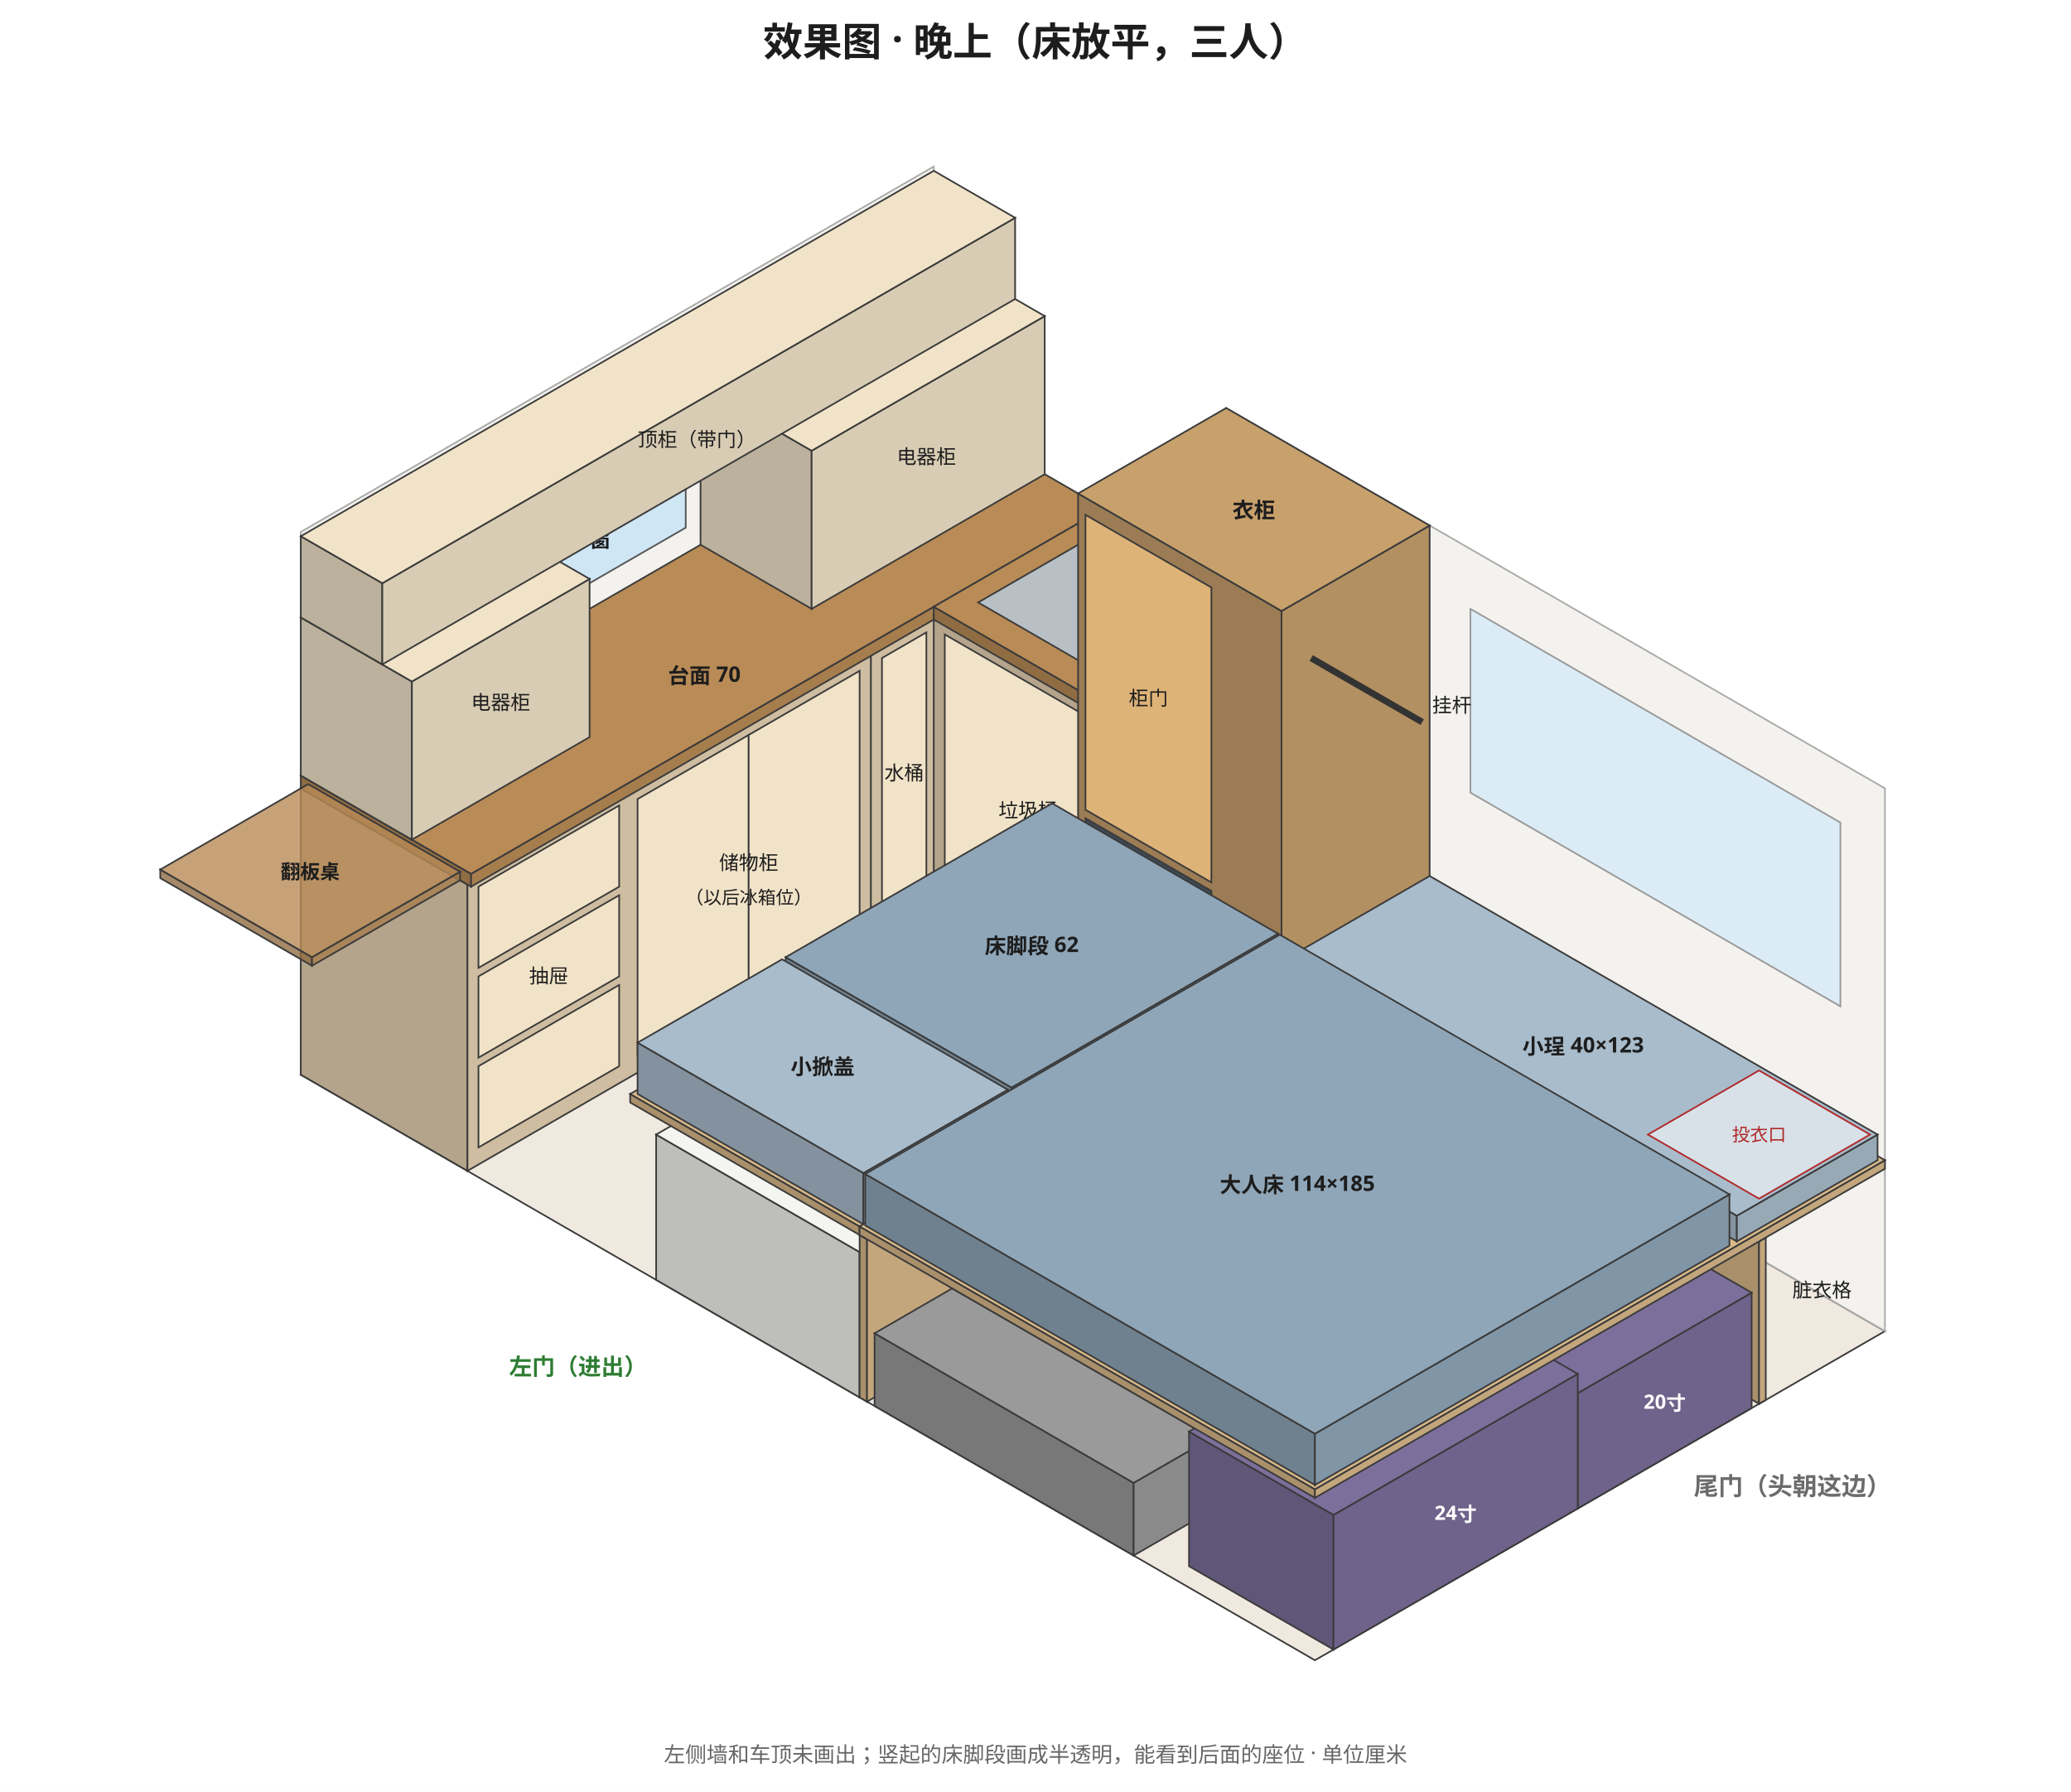
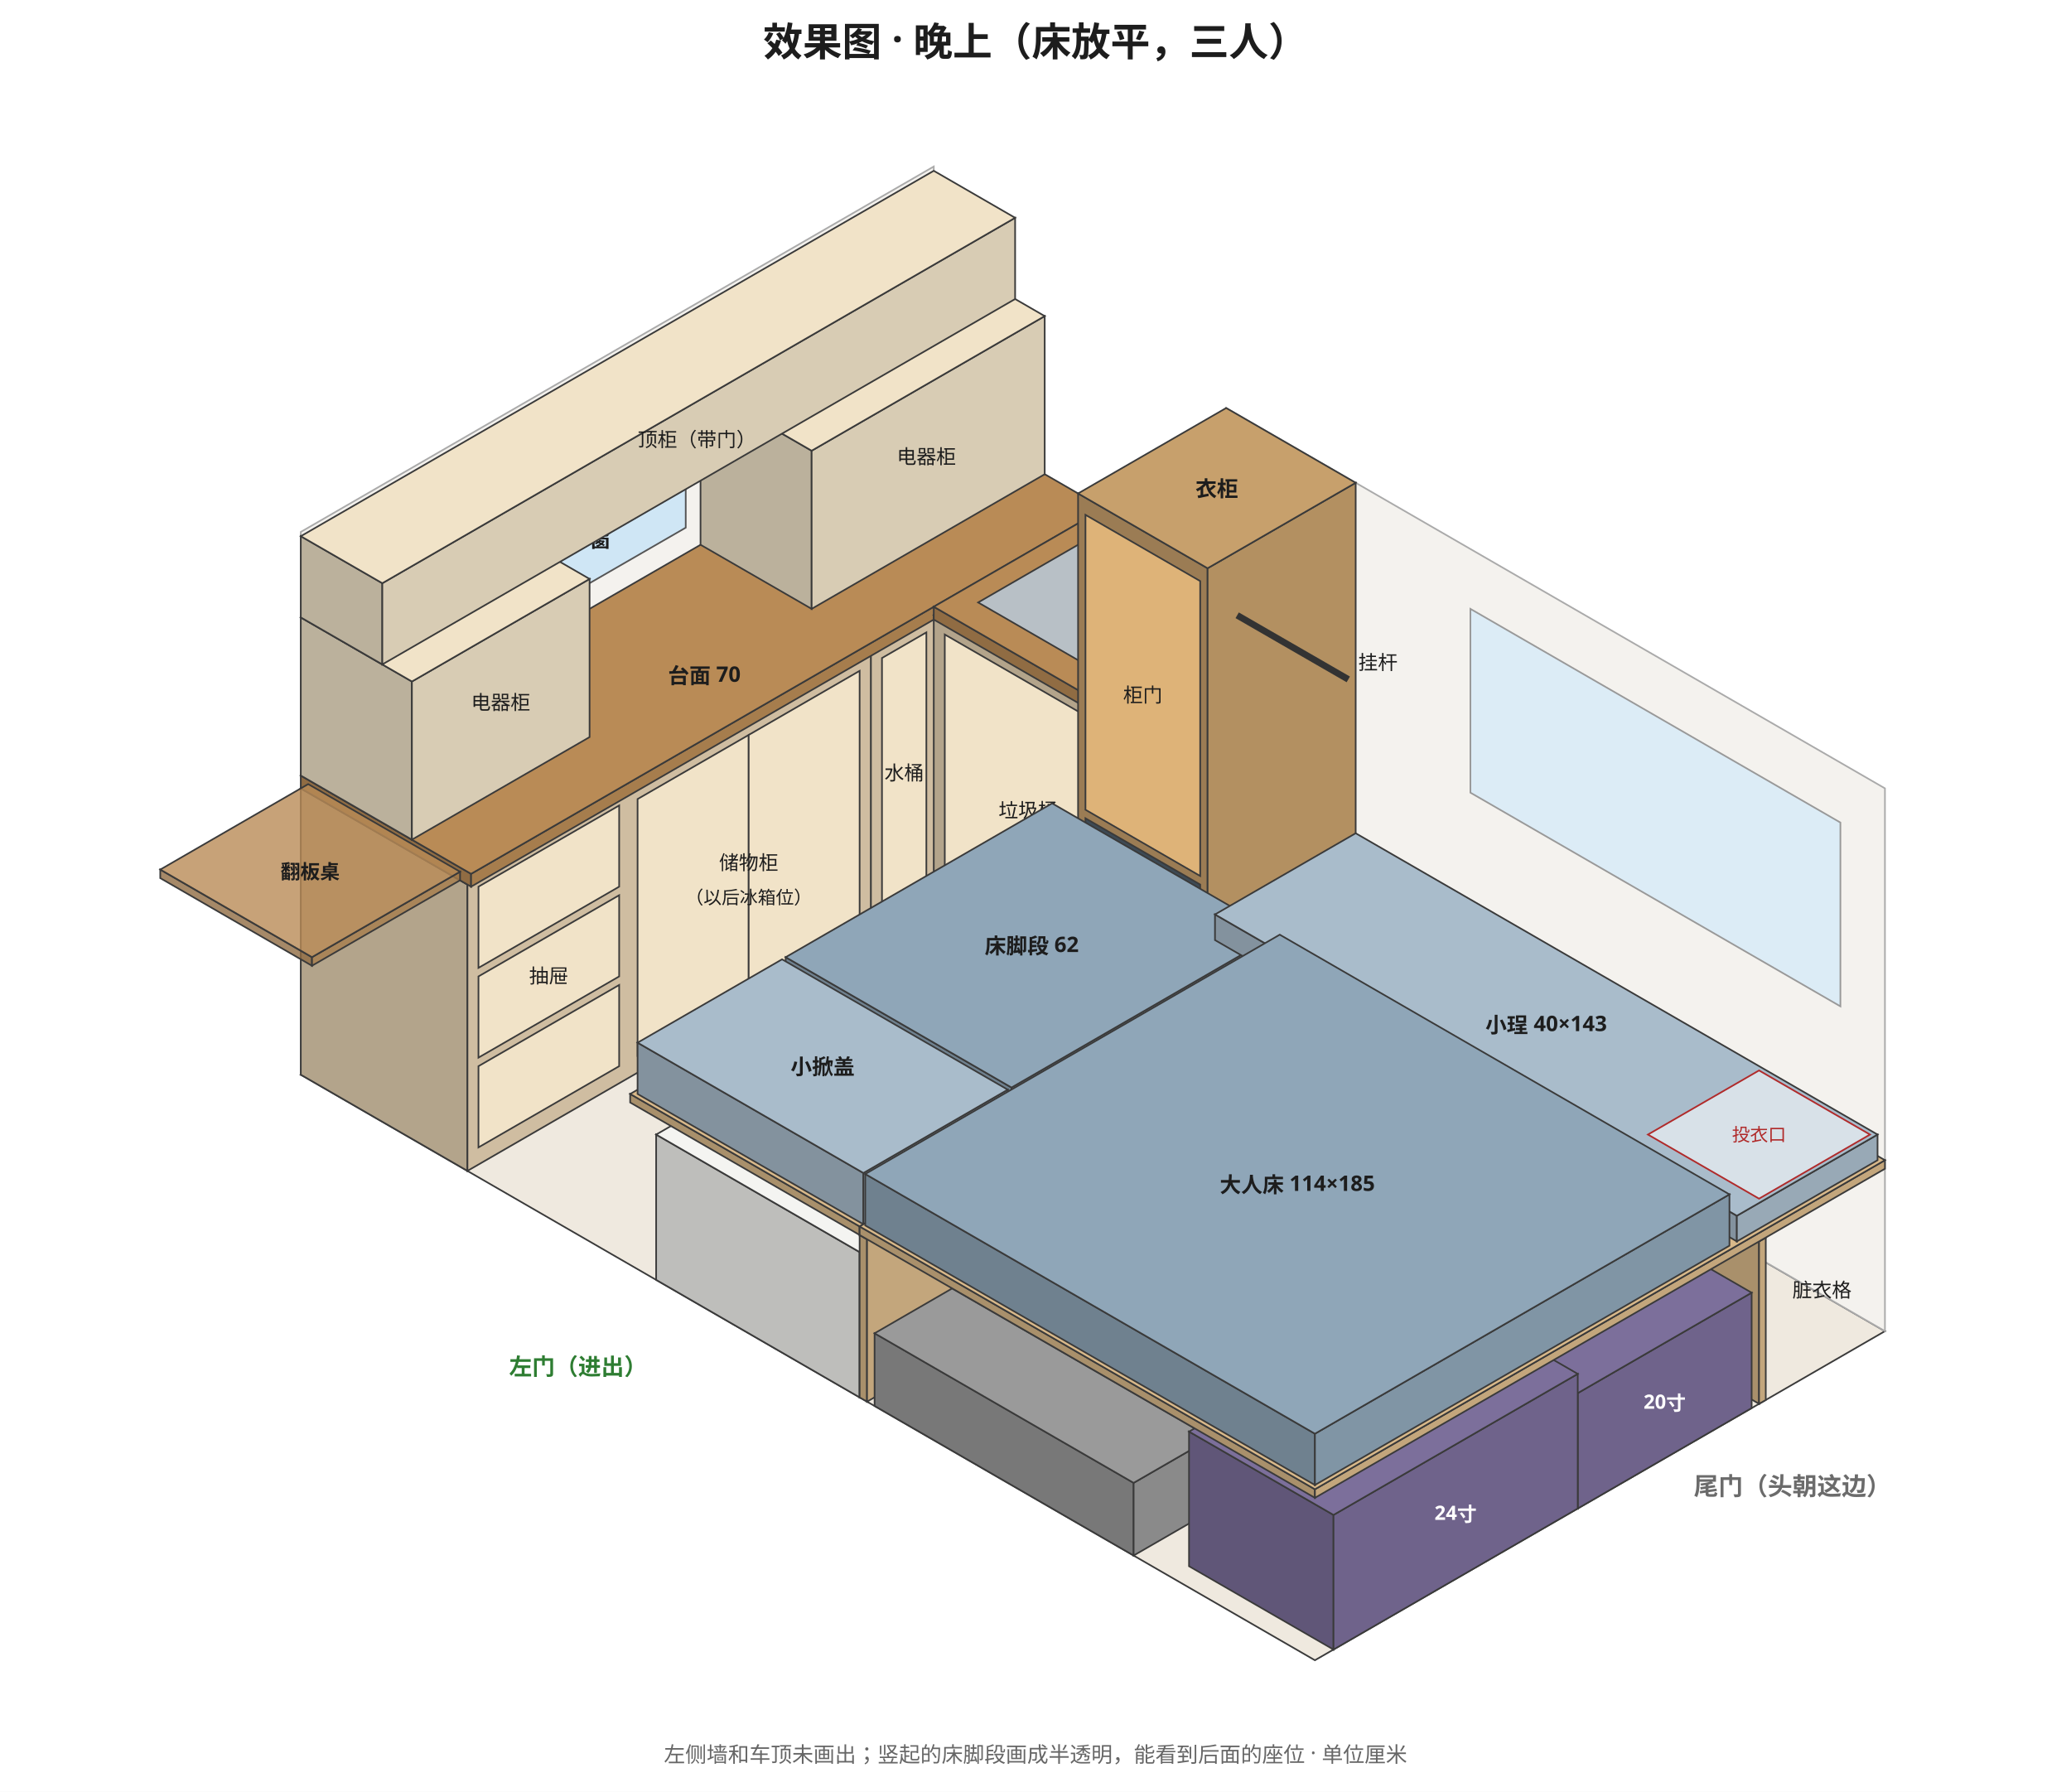
<svg xmlns="http://www.w3.org/2000/svg" width="1260" height="1090" viewBox="0 0 1260 1090" font-family="WenQuanYi Zen Hei, sans-serif">
  <rect width="1260" height="1090" fill="#ffffff" />
  <text x="630.0" y="34" font-size="24" text-anchor="middle" fill="#1d1d1d" font-weight="bold">效果图 · 晚上（床放平，三人）</text>
  <polygon points="800.0,1010.0 1146.8,809.8 746.0,578.4 784.2,556.3 568.1,431.5 183.0,653.8" fill="#efe9df" fill-opacity="1.0" stroke="#3a3a3a" stroke-width="1" />
  <polygon points="1146.8,809.8 746.0,578.4 746.0,248.2 1146.8,479.6" fill="#f3f1ec" fill-opacity="0.9" stroke="#aaa" stroke-width="1" />
  <polygon points="183.0,653.8 568.1,431.5 568.1,101.3 183.0,323.6" fill="#f3f1ec" fill-opacity="0.9" stroke="#aaa" stroke-width="1" />
  <polygon points="300.1,388.6 417.2,321.0 417.2,269.0 300.1,336.6" fill="#cfe6f5" fill-opacity="1" stroke="#555" stroke-width="1" />
  <text x="358.7" y="332.8" font-size="13" text-anchor="middle" fill="#1d1d1d" font-weight="bold">小窗</text>
  <polygon points="1119.7,612.2 894.6,482.2 894.6,370.4 1119.7,500.4" fill="#dcecf6" fill-opacity="1" stroke="#999" stroke-width="1" />
  <polygon points="529.8,570.6 428.5,512.1 428.5,337.9 529.8,396.4" fill="#b3a48b" fill-opacity="1.0" stroke="#3a3a3a" stroke-width="1" />
  <polygon points="529.8,570.6 669.4,490.0 669.4,315.8 529.8,396.4" fill="#cfbda1" fill-opacity="1.0" stroke="#3a3a3a" stroke-width="1" />
  <polygon points="529.8,396.4 669.4,315.8 568.1,257.3 428.5,337.9" fill="#e6d3b3" fill-opacity="1.0" stroke="#3a3a3a" stroke-width="1" />
  <polygon points="536.6,556.3 563.6,540.7 563.6,384.7 536.6,400.3" fill="#f1e3c8" fill-opacity="1.0" stroke="#3a3a3a" stroke-width="1" />
  <text x="550.1" y="474.5" font-size="12" text-anchor="middle" fill="#1d1d1d">水桶</text>
  <polygon points="284.4,712.3 183.0,653.8 183.0,479.6 284.4,538.1" fill="#b3a48b" fill-opacity="1.0" stroke="#3a3a3a" stroke-width="1" />
  <polygon points="284.4,712.3 529.8,570.6 529.8,396.4 284.4,538.1" fill="#cfbda1" fill-opacity="1.0" stroke="#3a3a3a" stroke-width="1" />
  <polygon points="284.4,538.1 529.8,396.4 428.5,337.9 183.0,479.6" fill="#e6d3b3" fill-opacity="1.0" stroke="#3a3a3a" stroke-width="1" />
  <polygon points="291.1,698.0 376.7,648.6 376.7,599.2 291.1,648.6" fill="#f1e3c8" fill-opacity="1.0" stroke="#3a3a3a" stroke-width="1" />
  <polygon points="291.1,643.4 376.7,594.0 376.7,544.6 291.1,594.0" fill="#f1e3c8" fill-opacity="1.0" stroke="#3a3a3a" stroke-width="1" />
  <text x="333.9" y="598.0" font-size="12" text-anchor="middle" fill="#1d1d1d">抽屉</text>
  <polygon points="291.1,588.8 376.7,539.4 376.7,490.0 291.1,539.4" fill="#f1e3c8" fill-opacity="1.0" stroke="#3a3a3a" stroke-width="1" />
  <polygon points="387.9,642.1 455.5,603.1 455.5,447.1 387.9,486.1" fill="#f1e3c8" fill-opacity="1.0" stroke="#3a3a3a" stroke-width="1" />
  <polygon points="455.5,603.1 523.0,564.1 523.0,408.1 455.5,447.1" fill="#f1e3c8" fill-opacity="1.0" stroke="#3a3a3a" stroke-width="1" />
  <text x="455.5" y="529.1" font-size="12" text-anchor="middle" fill="#1d1d1d">储物柜</text>
  <text x="455.5" y="549.9" font-size="11" text-anchor="middle" fill="#1d1d1d">（以后冰箱位）</text>
  <polygon points="286.6,539.4 183.0,479.6 183.0,471.8 286.6,531.6" fill="#906c43" fill-opacity="1.0" stroke="#3a3a3a" stroke-width="1" />
  <polygon points="286.6,539.4 671.7,317.1 671.7,309.3 286.6,531.6" fill="#a67d4d" fill-opacity="1.0" stroke="#3a3a3a" stroke-width="1" />
  <polygon points="286.6,531.6 671.7,309.3 568.1,249.5 183.0,471.8" fill="#b98b56" fill-opacity="1.0" stroke="#3a3a3a" stroke-width="1" />
  <text x="428.5" y="415.7" font-size="13" text-anchor="middle" fill="#1d1d1d" font-weight="bold">台面 70</text>
  <polygon points="493.8,370.4 426.2,331.4 426.2,235.2 493.8,274.2" fill="#bbb19c" fill-opacity="1.0" stroke="#3a3a3a" stroke-width="1" />
  <polygon points="493.8,370.4 635.6,288.5 635.6,192.3 493.8,274.2" fill="#d8ccb4" fill-opacity="1.0" stroke="#3a3a3a" stroke-width="1" />
  <polygon points="493.8,274.2 635.6,192.3 568.1,153.3 426.2,235.2" fill="#f1e3c8" fill-opacity="1.0" stroke="#3a3a3a" stroke-width="1" />
  <text x="563.6" y="282.1" font-size="12" text-anchor="middle" fill="#1d1d1d">电器柜</text>
  <polygon points="250.6,510.8 183.0,471.8 183.0,375.6 250.6,414.6" fill="#bbb19c" fill-opacity="1.0" stroke="#3a3a3a" stroke-width="1" />
  <polygon points="250.6,510.8 358.7,448.4 358.7,352.2 250.6,414.6" fill="#d8ccb4" fill-opacity="1.0" stroke="#3a3a3a" stroke-width="1" />
  <polygon points="250.6,414.6 358.7,352.2 291.1,313.2 183.0,375.6" fill="#f1e3c8" fill-opacity="1.0" stroke="#3a3a3a" stroke-width="1" />
  <text x="304.6" y="431.6" font-size="12" text-anchor="middle" fill="#1d1d1d">电器柜</text>
  <polygon points="232.6,404.2 183.0,375.6 183.0,326.2 232.6,354.8" fill="#bbb19c" fill-opacity="1.0" stroke="#3a3a3a" stroke-width="1" />
  <polygon points="232.6,404.2 617.6,181.9 617.6,132.5 232.6,354.8" fill="#d8ccb4" fill-opacity="1.0" stroke="#3a3a3a" stroke-width="1" />
  <polygon points="232.6,354.8 617.6,132.5 568.1,103.9 183.0,326.2" fill="#f1e3c8" fill-opacity="1.0" stroke="#3a3a3a" stroke-width="1" />
  <text x="424.0" y="271.7" font-size="12" text-anchor="middle" fill="#1d1d1d">顶柜（带门）</text>
  <polygon points="189.8,587.5 97.5,534.2 97.5,529.0 189.8,582.3" fill="#906c43" fill-opacity="0.8" stroke="#3a3a3a" stroke-width="1" />
  <polygon points="189.8,587.5 279.9,535.5 279.9,530.3 189.8,582.3" fill="#a67d4d" fill-opacity="0.8" stroke="#3a3a3a" stroke-width="1" />
  <polygon points="189.8,582.3 279.9,530.3 187.5,477.0 97.5,529.0" fill="#b98b56" fill-opacity="0.8" stroke="#3a3a3a" stroke-width="1" />
  <text x="188.7" y="534.6" font-size="12" text-anchor="middle" fill="#1d1d1d" font-weight="bold">翻板桌</text>
  <polygon points="682.9,614.8 568.1,548.5 568.1,374.3 682.9,440.6" fill="#b3a48b" fill-opacity="1.0" stroke="#3a3a3a" stroke-width="1" />
  <polygon points="682.9,614.8 784.2,556.3 784.2,382.1 682.9,440.6" fill="#cfbda1" fill-opacity="1.0" stroke="#3a3a3a" stroke-width="1" />
  <polygon points="682.9,440.6 784.2,382.1 669.4,315.8 568.1,374.3" fill="#e6d3b3" fill-opacity="1.0" stroke="#3a3a3a" stroke-width="1" />
  <polygon points="676.2,600.5 574.8,542.0 574.8,386.0 676.2,444.5" fill="#f1e3c8" fill-opacity="1.0" stroke="#3a3a3a" stroke-width="1" />
  <text x="625.5" y="497.3" font-size="12" text-anchor="middle" fill="#1d1d1d">垃圾桶</text>
  <polygon points="682.9,443.2 568.1,376.9 568.1,369.1 682.9,435.4" fill="#906c43" fill-opacity="1.0" stroke="#3a3a3a" stroke-width="1" />
  <polygon points="682.9,443.2 786.5,383.4 786.5,375.6 682.9,435.4" fill="#a67d4d" fill-opacity="1.0" stroke="#3a3a3a" stroke-width="1" />
  <polygon points="682.9,435.4 786.5,375.6 671.7,309.3 568.1,369.1" fill="#b98b56" fill-opacity="1.0" stroke="#3a3a3a" stroke-width="1" />
  <polygon points="678.4,414.6 752.7,371.7 669.4,323.6 595.1,366.5" fill="#b8c0c6" fill-opacity="1.0" stroke="#3a3a3a" stroke-width="1" />
  <text x="675.0" y="376.1" font-size="13" text-anchor="middle" fill="#1d1d1d" font-weight="bold">水槽</text>
-   <polygon points="779.7,701.9 655.9,630.4 655.9,300.2 779.7,371.7" fill="#9b7c54" fill-opacity="1.0" stroke="#3a3a3a" stroke-width="1" />
-   <polygon points="779.7,701.9 869.8,649.9 869.8,319.7 779.7,371.7" fill="#b39061" fill-opacity="1.0" stroke="#3a3a3a" stroke-width="1" />
-   <polygon points="779.7,371.7 869.8,319.7 746.0,248.2 655.9,300.2" fill="#c7a06c" fill-opacity="1.0" stroke="#3a3a3a" stroke-width="1" />
-   <text x="762.8" y="315.0" font-size="13" text-anchor="middle" fill="#1d1d1d" font-weight="bold">衣柜</text>
-   <polygon points="737.0,536.8 660.4,492.6 660.4,313.2 737.0,357.4" fill="#deb378" fill-opacity="1.0" stroke="#3a3a3a" stroke-width="1" />
-   <text x="698.7" y="429.0" font-size="12" text-anchor="middle" fill="#1d1d1d">柜门</text>
-   <polygon points="737.0,586.2 660.4,542.0 660.4,497.8 737.0,542.0" fill="#3d4a55" fill-opacity="1.0" stroke="#3a3a3a" stroke-width="1" />
-   <text x="698.7" y="546.0" font-size="12" text-anchor="middle" fill="#ffffff">电源面板</text>
+   <polygon points="734.7,675.9 655.9,630.4 655.9,300.2 734.7,345.7" fill="#9b7c54" fill-opacity="1.0" stroke="#3a3a3a" stroke-width="1" />
+   <polygon points="734.7,675.9 824.8,623.9 824.8,293.7 734.7,345.7" fill="#b39061" fill-opacity="1.0" stroke="#3a3a3a" stroke-width="1" />
+   <polygon points="734.7,345.7 824.8,293.7 746.0,248.2 655.9,300.2" fill="#c7a06c" fill-opacity="1.0" stroke="#3a3a3a" stroke-width="1" />
+   <text x="740.3" y="302.0" font-size="13" text-anchor="middle" fill="#1d1d1d" font-weight="bold">衣柜</text>
+   <polygon points="730.2,532.9 660.4,492.6 660.4,313.2 730.2,353.5" fill="#deb378" fill-opacity="1.0" stroke="#3a3a3a" stroke-width="1" />
+   <text x="695.3" y="427.1" font-size="12" text-anchor="middle" fill="#1d1d1d">柜门</text>
+   <polygon points="730.2,582.3 660.4,542.0 660.4,497.8 730.2,538.1" fill="#3d4a55" fill-opacity="1.0" stroke="#3a3a3a" stroke-width="1" />
+   <text x="695.3" y="544.1" font-size="12" text-anchor="middle" fill="#ffffff">电源</text>
+   <polygon points="779.7,701.9 734.7,675.9 734.7,571.9 779.7,597.9" fill="#9c8058" fill-opacity="1.0" stroke="#3a3a3a" stroke-width="1" />
+   <polygon points="779.7,701.9 869.8,649.9 869.8,545.9 779.7,597.9" fill="#b49466" fill-opacity="1.0" stroke="#3a3a3a" stroke-width="1" />
+   <polygon points="779.7,597.9 869.8,545.9 824.8,519.9 734.7,571.9" fill="#c9a572" fill-opacity="1.0" stroke="#3a3a3a" stroke-width="1" />
  <polygon points="613.1,798.1 489.3,726.6 489.3,646.0 613.1,717.5" fill="#9c8058" fill-opacity="1.0" stroke="#3a3a3a" stroke-width="1" />
  <polygon points="613.1,798.1 779.7,701.9 779.7,621.3 613.1,717.5" fill="#b49466" fill-opacity="1.0" stroke="#3a3a3a" stroke-width="1" />
  <polygon points="613.1,717.5 779.7,621.3 655.9,549.8 489.3,646.0" fill="#c9a572" fill-opacity="1.0" stroke="#3a3a3a" stroke-width="1" />
  <polygon points="613.1,717.5 489.3,646.0 489.3,638.2 613.1,709.7" fill="#4a5057" fill-opacity="1.0" stroke="#3a3a3a" stroke-width="1" />
  <polygon points="613.1,717.5 779.7,621.3 779.7,613.5 613.1,709.7" fill="#555c64" fill-opacity="1.0" stroke="#3a3a3a" stroke-width="1" />
  <polygon points="613.1,709.7 779.7,613.5 655.9,542.0 489.3,638.2" fill="#5f6770" fill-opacity="1.0" stroke="#3a3a3a" stroke-width="1" />
  <polygon points="523.0,850.1 399.2,778.6 399.2,690.2 523.0,761.7" fill="#bebebb" fill-opacity="1.0" stroke="#3a3a3a" stroke-width="1" />
  <polygon points="523.0,850.1 613.1,798.1 613.1,709.7 523.0,761.7" fill="#dbdbd8" fill-opacity="1.0" stroke="#3a3a3a" stroke-width="1" />
  <polygon points="523.0,761.7 613.1,709.7 489.3,638.2 399.2,690.2" fill="#f4f4f1" fill-opacity="1.0" stroke="#3a3a3a" stroke-width="1" />
  <polygon points="613.1,699.3 473.5,618.7 473.5,613.5 613.1,694.1" fill="#a9906b" fill-opacity="1.0" stroke="#3a3a3a" stroke-width="1" />
  <polygon points="613.1,699.3 779.7,603.1 779.7,597.9 613.1,694.1" fill="#c3a67c" fill-opacity="1.0" stroke="#3a3a3a" stroke-width="1" />
  <polygon points="613.1,694.1 779.7,597.9 640.1,517.3 473.5,613.5" fill="#d9b98a" fill-opacity="1.0" stroke="#3a3a3a" stroke-width="1" />
  <polygon points="615.4,692.8 478.0,613.5 478.0,582.3 615.4,661.6" fill="#6f818f" fill-opacity="1.0" stroke="#3a3a3a" stroke-width="1" />
  <polygon points="615.4,692.8 777.5,599.2 777.5,568.0 615.4,661.6" fill="#8095a5" fill-opacity="1.0" stroke="#3a3a3a" stroke-width="1" />
  <polygon points="615.4,661.6 777.5,568.0 640.1,488.7 478.0,582.3" fill="#8fa6b8" fill-opacity="1.0" stroke="#3a3a3a" stroke-width="1" />
  <text x="627.7" y="580.1" font-size="13" text-anchor="middle" fill="#1d1d1d" font-weight="bold">床脚段 62</text>
  <polygon points="523.0,751.3 383.4,670.7 383.4,665.5 523.0,746.1" fill="#a9906b" fill-opacity="1.0" stroke="#3a3a3a" stroke-width="1" />
  <polygon points="523.0,751.3 613.1,699.3 613.1,694.1 523.0,746.1" fill="#c3a67c" fill-opacity="1.0" stroke="#3a3a3a" stroke-width="1" />
  <polygon points="523.0,746.1 613.1,694.1 473.5,613.5 383.4,665.5" fill="#d9b98a" fill-opacity="1.0" stroke="#3a3a3a" stroke-width="1" />
  <polygon points="525.3,744.8 387.9,665.5 387.9,634.3 525.3,713.6" fill="#83929e" fill-opacity="1.0" stroke="#3a3a3a" stroke-width="1" />
  <polygon points="525.3,744.8 613.1,694.1 613.1,662.9 525.3,713.6" fill="#98a9b6" fill-opacity="1.0" stroke="#3a3a3a" stroke-width="1" />
  <polygon points="525.3,713.6 613.1,662.9 475.8,583.6 387.9,634.3" fill="#a9bccb" fill-opacity="1.0" stroke="#3a3a3a" stroke-width="1" />
  <text x="500.5" y="653.6" font-size="13" text-anchor="middle" fill="#1d1d1d" font-weight="bold">小掀盖</text>
  <polygon points="527.5,852.7 523.0,850.1 523.0,751.3 527.5,753.9" fill="#a9906b" fill-opacity="1.0" stroke="#3a3a3a" stroke-width="1" />
  <polygon points="527.5,852.7 874.3,652.5 874.3,553.7 527.5,753.9" fill="#c3a67c" fill-opacity="1.0" stroke="#3a3a3a" stroke-width="1" />
  <polygon points="527.5,753.9 874.3,553.7 869.8,551.1 523.0,751.3" fill="#d9b98a" fill-opacity="1.0" stroke="#3a3a3a" stroke-width="1" />
  <polygon points="989.1,773.4 831.5,682.4 831.5,638.2 989.1,729.2" fill="#787878" fill-opacity="1.0" stroke="#3a3a3a" stroke-width="1" />
  <polygon points="989.1,773.4 1036.4,746.1 1036.4,701.9 989.1,729.2" fill="#8a8a8a" fill-opacity="1.0" stroke="#3a3a3a" stroke-width="1" />
  <polygon points="989.1,729.2 1036.4,701.9 878.8,610.9 831.5,638.2" fill="#9a9a9a" fill-opacity="1.0" stroke="#3a3a3a" stroke-width="1" />
-   <polygon points="878.8,855.3 696.4,750.0 696.4,674.6 878.8,779.9" fill="#605678" fill-opacity="1.0" stroke="#3a3a3a" stroke-width="1" />
-   <polygon points="878.8,855.3 986.9,792.9 986.9,717.5 878.8,779.9" fill="#6f638b" fill-opacity="1.0" stroke="#3a3a3a" stroke-width="1" />
-   <polygon points="878.8,779.9 986.9,717.5 804.5,612.2 696.4,674.6" fill="#7c6f9b" fill-opacity="1.0" stroke="#3a3a3a" stroke-width="1" />
-   <polygon points="770.7,917.7 588.3,812.4 588.3,737.0 770.7,842.3" fill="#605678" fill-opacity="1.0" stroke="#3a3a3a" stroke-width="1" />
-   <polygon points="770.7,917.7 878.8,855.3 878.8,779.9 770.7,842.3" fill="#6f638b" fill-opacity="1.0" stroke="#3a3a3a" stroke-width="1" />
-   <polygon points="770.7,842.3 878.8,779.9 696.4,674.6 588.3,737.0" fill="#7c6f9b" fill-opacity="1.0" stroke="#3a3a3a" stroke-width="1" />
+   <polygon points="884.7,851.9 702.3,746.6 702.3,671.2 884.7,776.5" fill="#605678" fill-opacity="1.0" stroke="#3a3a3a" stroke-width="1" />
+   <polygon points="884.7,851.9 992.7,789.5 992.7,714.1 884.7,776.5" fill="#6f638b" fill-opacity="1.0" stroke="#3a3a3a" stroke-width="1" />
+   <polygon points="884.7,776.5 992.7,714.1 810.4,608.8 702.3,671.2" fill="#7c6f9b" fill-opacity="1.0" stroke="#3a3a3a" stroke-width="1" />
+   <polygon points="768.0,919.3 585.6,814.0 585.6,738.6 768.0,843.9" fill="#605678" fill-opacity="1.0" stroke="#3a3a3a" stroke-width="1" />
+   <polygon points="768.0,919.3 876.1,856.9 876.1,781.5 768.0,843.9" fill="#6f638b" fill-opacity="1.0" stroke="#3a3a3a" stroke-width="1" />
+   <polygon points="768.0,843.9 876.1,781.5 693.7,676.2 585.6,738.6" fill="#7c6f9b" fill-opacity="1.0" stroke="#3a3a3a" stroke-width="1" />
  <polygon points="689.7,946.3 532.1,855.3 532.1,811.1 689.7,902.1" fill="#787878" fill-opacity="1.0" stroke="#3a3a3a" stroke-width="1" />
  <polygon points="689.7,946.3 737.0,919.0 737.0,874.8 689.7,902.1" fill="#8a8a8a" fill-opacity="1.0" stroke="#3a3a3a" stroke-width="1" />
  <polygon points="689.7,902.1 737.0,874.8 579.3,783.8 532.1,811.1" fill="#9a9a9a" fill-opacity="1.0" stroke="#3a3a3a" stroke-width="1" />
  <polygon points="1070.2,854.0 975.6,799.4 975.6,700.6 1070.2,755.2" fill="#a9906b" fill-opacity="1.0" stroke="#3a3a3a" stroke-width="1" />
  <polygon points="1070.2,854.0 1074.3,851.7 1074.3,752.9 1070.2,755.2" fill="#c3a67c" fill-opacity="1.0" stroke="#3a3a3a" stroke-width="1" />
  <polygon points="1070.2,755.2 1074.3,752.9 979.7,698.3 975.6,700.6" fill="#d9b98a" fill-opacity="1.0" stroke="#3a3a3a" stroke-width="1" />
  <polygon points="959.9,917.7 865.3,863.1 865.3,792.9 959.9,847.5" fill="#605678" fill-opacity="1.0" stroke="#3a3a3a" stroke-width="1" />
  <polygon points="959.9,917.7 1065.7,856.6 1065.7,786.4 959.9,847.5" fill="#6f638b" fill-opacity="1.0" stroke="#3a3a3a" stroke-width="1" />
  <polygon points="959.9,847.5 1065.7,786.4 971.1,731.8 865.3,792.9" fill="#7c6f9b" fill-opacity="1.0" stroke="#3a3a3a" stroke-width="1" />
  <text x="1012.8" y="857.0" font-size="12" text-anchor="middle" fill="#ffffff" font-weight="bold">20寸</text>
  <polygon points="811.3,1003.5 723.4,952.8 723.4,870.9 811.3,921.6" fill="#605678" fill-opacity="1.0" stroke="#3a3a3a" stroke-width="1" />
  <polygon points="811.3,1003.5 959.9,917.7 959.9,835.8 811.3,921.6" fill="#6f638b" fill-opacity="1.0" stroke="#3a3a3a" stroke-width="1" />
  <polygon points="811.3,921.6 959.9,835.8 872.1,785.1 723.4,870.9" fill="#7c6f9b" fill-opacity="1.0" stroke="#3a3a3a" stroke-width="1" />
  <text x="885.6" y="924.6" font-size="12" text-anchor="middle" fill="#ffffff" font-weight="bold">24寸</text>
  <text x="1108.5" y="789.1" font-size="12" text-anchor="middle" fill="#1d1d1d">脏衣格</text>
  <polygon points="800.0,911.2 523.0,751.3 523.0,746.1 800.0,906.0" fill="#a9906b" fill-opacity="1.0" stroke="#3a3a3a" stroke-width="1" />
  <polygon points="800.0,911.2 1146.8,711.0 1146.8,705.8 800.0,906.0" fill="#c3a67c" fill-opacity="1.0" stroke="#3a3a3a" stroke-width="1" />
  <polygon points="800.0,906.0 1146.8,705.8 869.8,545.9 523.0,746.1" fill="#d9b98a" fill-opacity="1.0" stroke="#3a3a3a" stroke-width="1" />
-   <polygon points="1056.7,755.2 784.2,597.9 784.2,582.3 1056.7,739.6" fill="#83929e" fill-opacity="1.0" stroke="#3a3a3a" stroke-width="1" />
+   <polygon points="1056.7,755.2 739.2,571.9 739.2,556.3 1056.7,739.6" fill="#83929e" fill-opacity="1.0" stroke="#3a3a3a" stroke-width="1" />
  <polygon points="1056.7,755.2 1142.3,705.8 1142.3,690.2 1056.7,739.6" fill="#98a9b6" fill-opacity="1.0" stroke="#3a3a3a" stroke-width="1" />
-   <polygon points="1056.7,739.6 1142.3,690.2 869.8,532.9 784.2,582.3" fill="#a9bccb" fill-opacity="1.0" stroke="#3a3a3a" stroke-width="1" />
-   <text x="963.2" y="641.2" font-size="13" text-anchor="middle" fill="#1d1d1d" font-weight="bold">小珵 40×123</text>
+   <polygon points="1056.7,739.6 1142.3,690.2 824.8,506.9 739.2,556.3" fill="#a9bccb" fill-opacity="1.0" stroke="#3a3a3a" stroke-width="1" />
+   <text x="940.7" y="628.2" font-size="13" text-anchor="middle" fill="#1d1d1d" font-weight="bold">小珵 40×143</text>
  <polygon points="1070.2,729.2 1137.7,690.2 1070.2,651.2 1002.6,690.2" fill="#ffffff" fill-opacity="0.55" stroke="#b02a2a" stroke-width="1" />
  <text x="1070.2" y="694.2" font-size="11" text-anchor="middle" fill="#b02a2a">投衣口</text>
-   <line x1="797.7" y1="400.3" x2="865.3" y2="439.3" stroke="#333" stroke-width="4" />
-   <text x="871.3" y="433.3" font-size="12" text-anchor="start" fill="#1d1d1d">挂杆</text>
+   <line x1="752.7" y1="374.3" x2="820.3" y2="413.3" stroke="#333" stroke-width="4" />
+   <text x="826.3" y="407.3" font-size="12" text-anchor="start" fill="#1d1d1d">挂杆</text>
  <polygon points="800.0,903.4 526.4,745.5 526.4,714.2 800.0,872.2" fill="#6f818f" fill-opacity="1.0" stroke="#3a3a3a" stroke-width="1" />
  <polygon points="800.0,903.4 1052.2,757.8 1052.2,726.6 800.0,872.2" fill="#8095a5" fill-opacity="1.0" stroke="#3a3a3a" stroke-width="1" />
  <polygon points="800.0,872.2 1052.2,726.6 778.6,568.6 526.4,714.2" fill="#8fa6b8" fill-opacity="1.0" stroke="#3a3a3a" stroke-width="1" />
  <text x="789.3" y="725.4" font-size="13" text-anchor="middle" fill="#1d1d1d" font-weight="bold">大人床 114×185</text>
  <text x="1090.5" y="909.5" font-size="15" text-anchor="middle" fill="#6b6b6b" font-weight="bold">尾门（头朝这边）</text>
  <text x="393.7" y="836.4" font-size="14" text-anchor="end" fill="#2e7d32" font-weight="bold">左门（进出）</text>
  <text x="630.0" y="1072.0" font-size="13" text-anchor="middle" fill="#666">左侧墙和车顶未画出；竖起的床脚段画成半透明，能看到后面的座位 · 单位厘米</text>
</svg>
